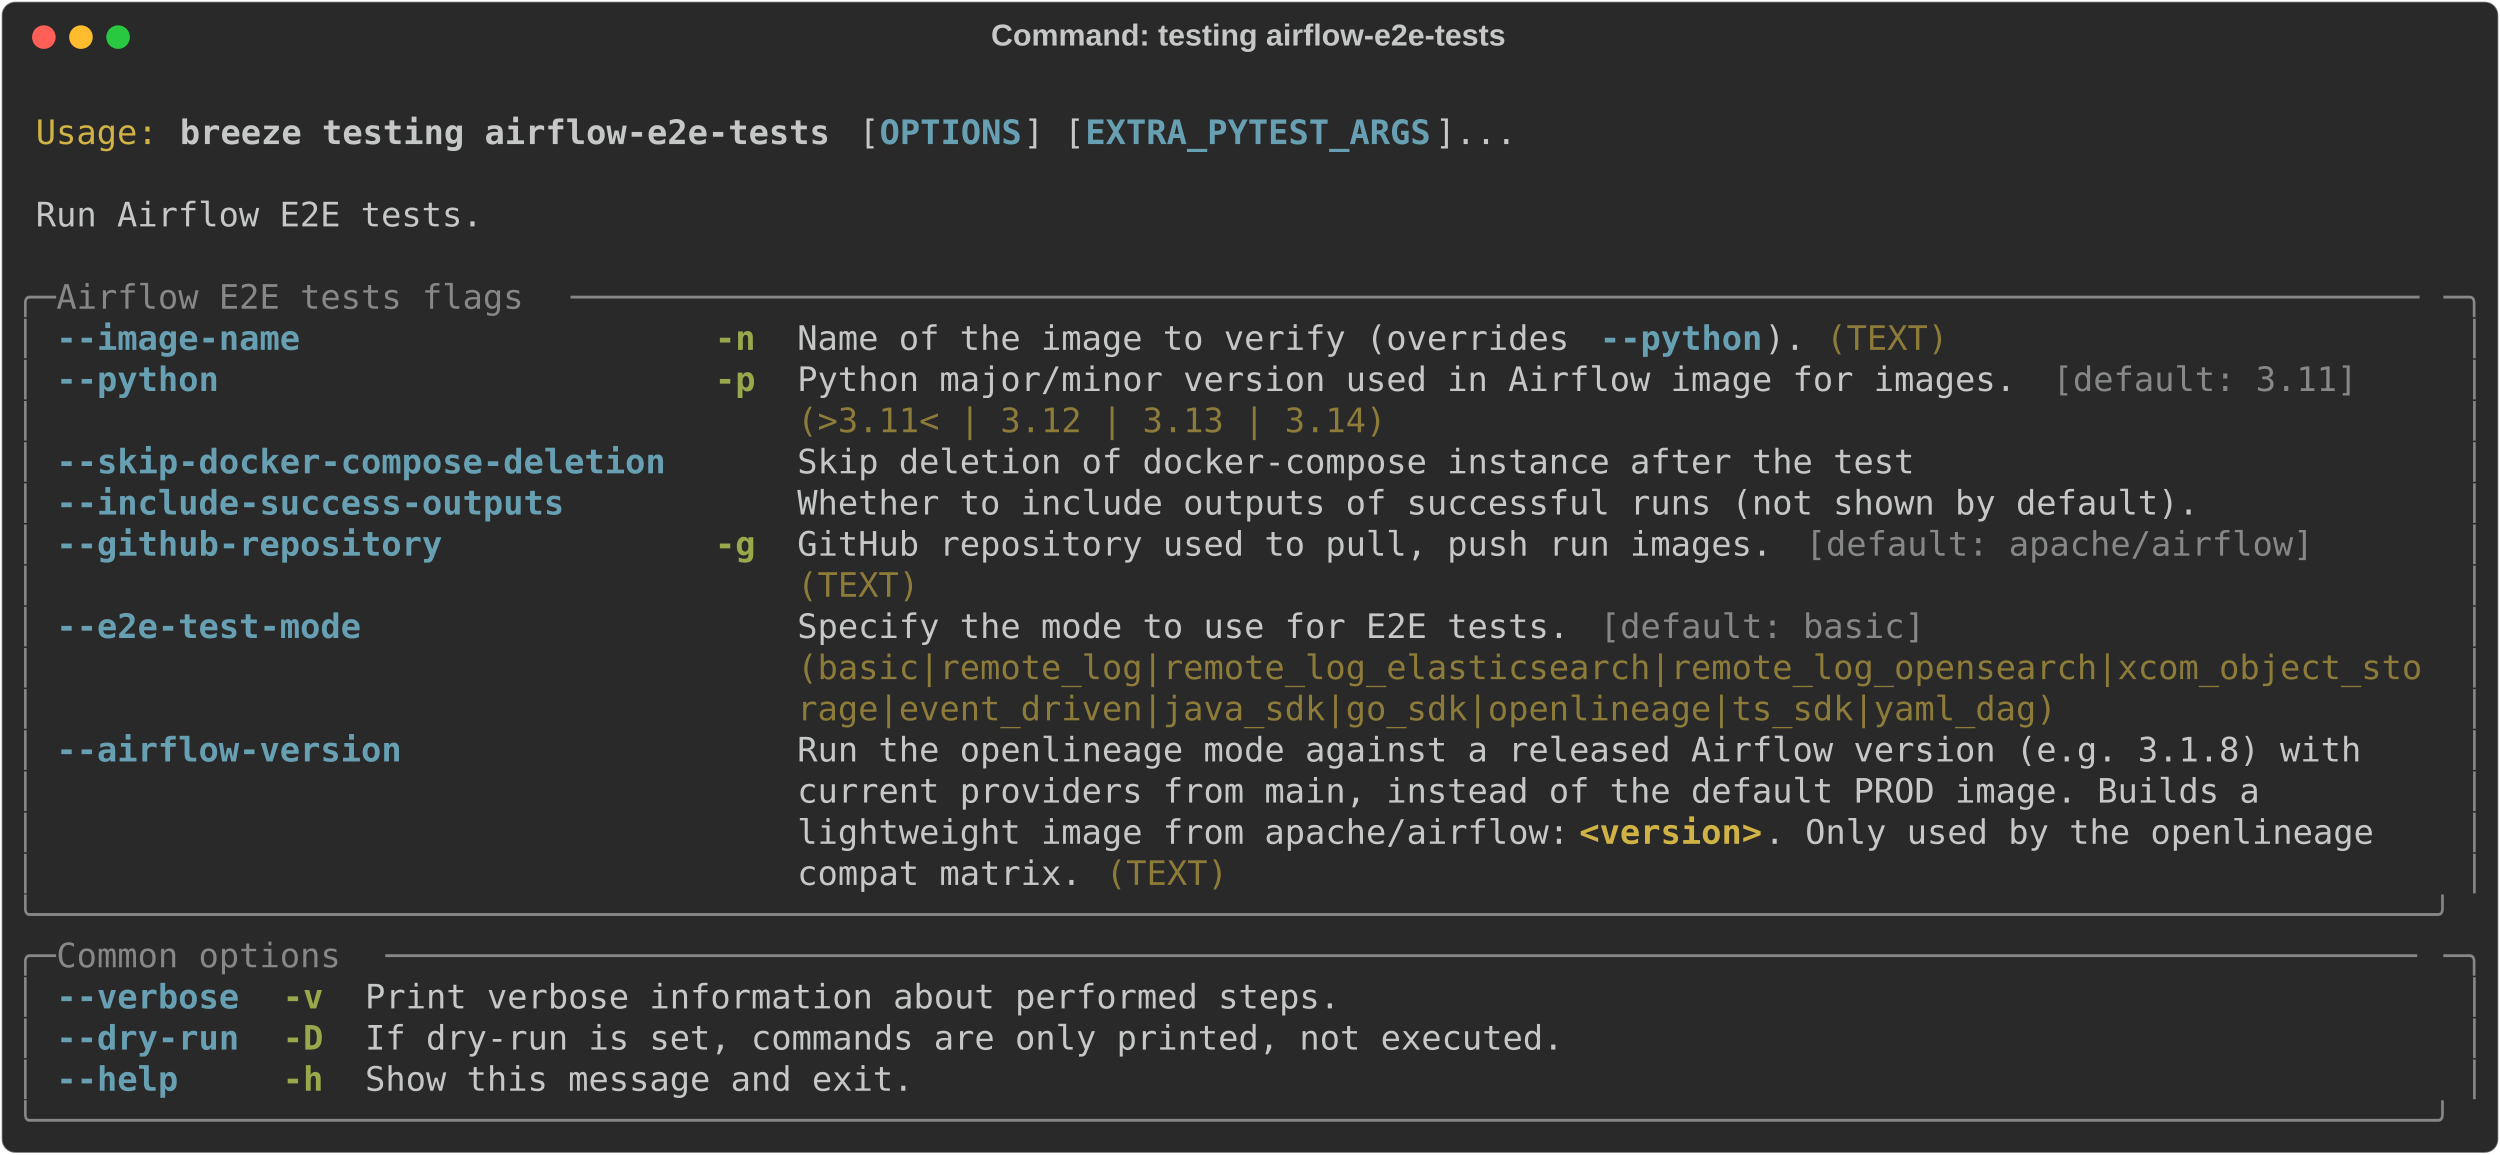
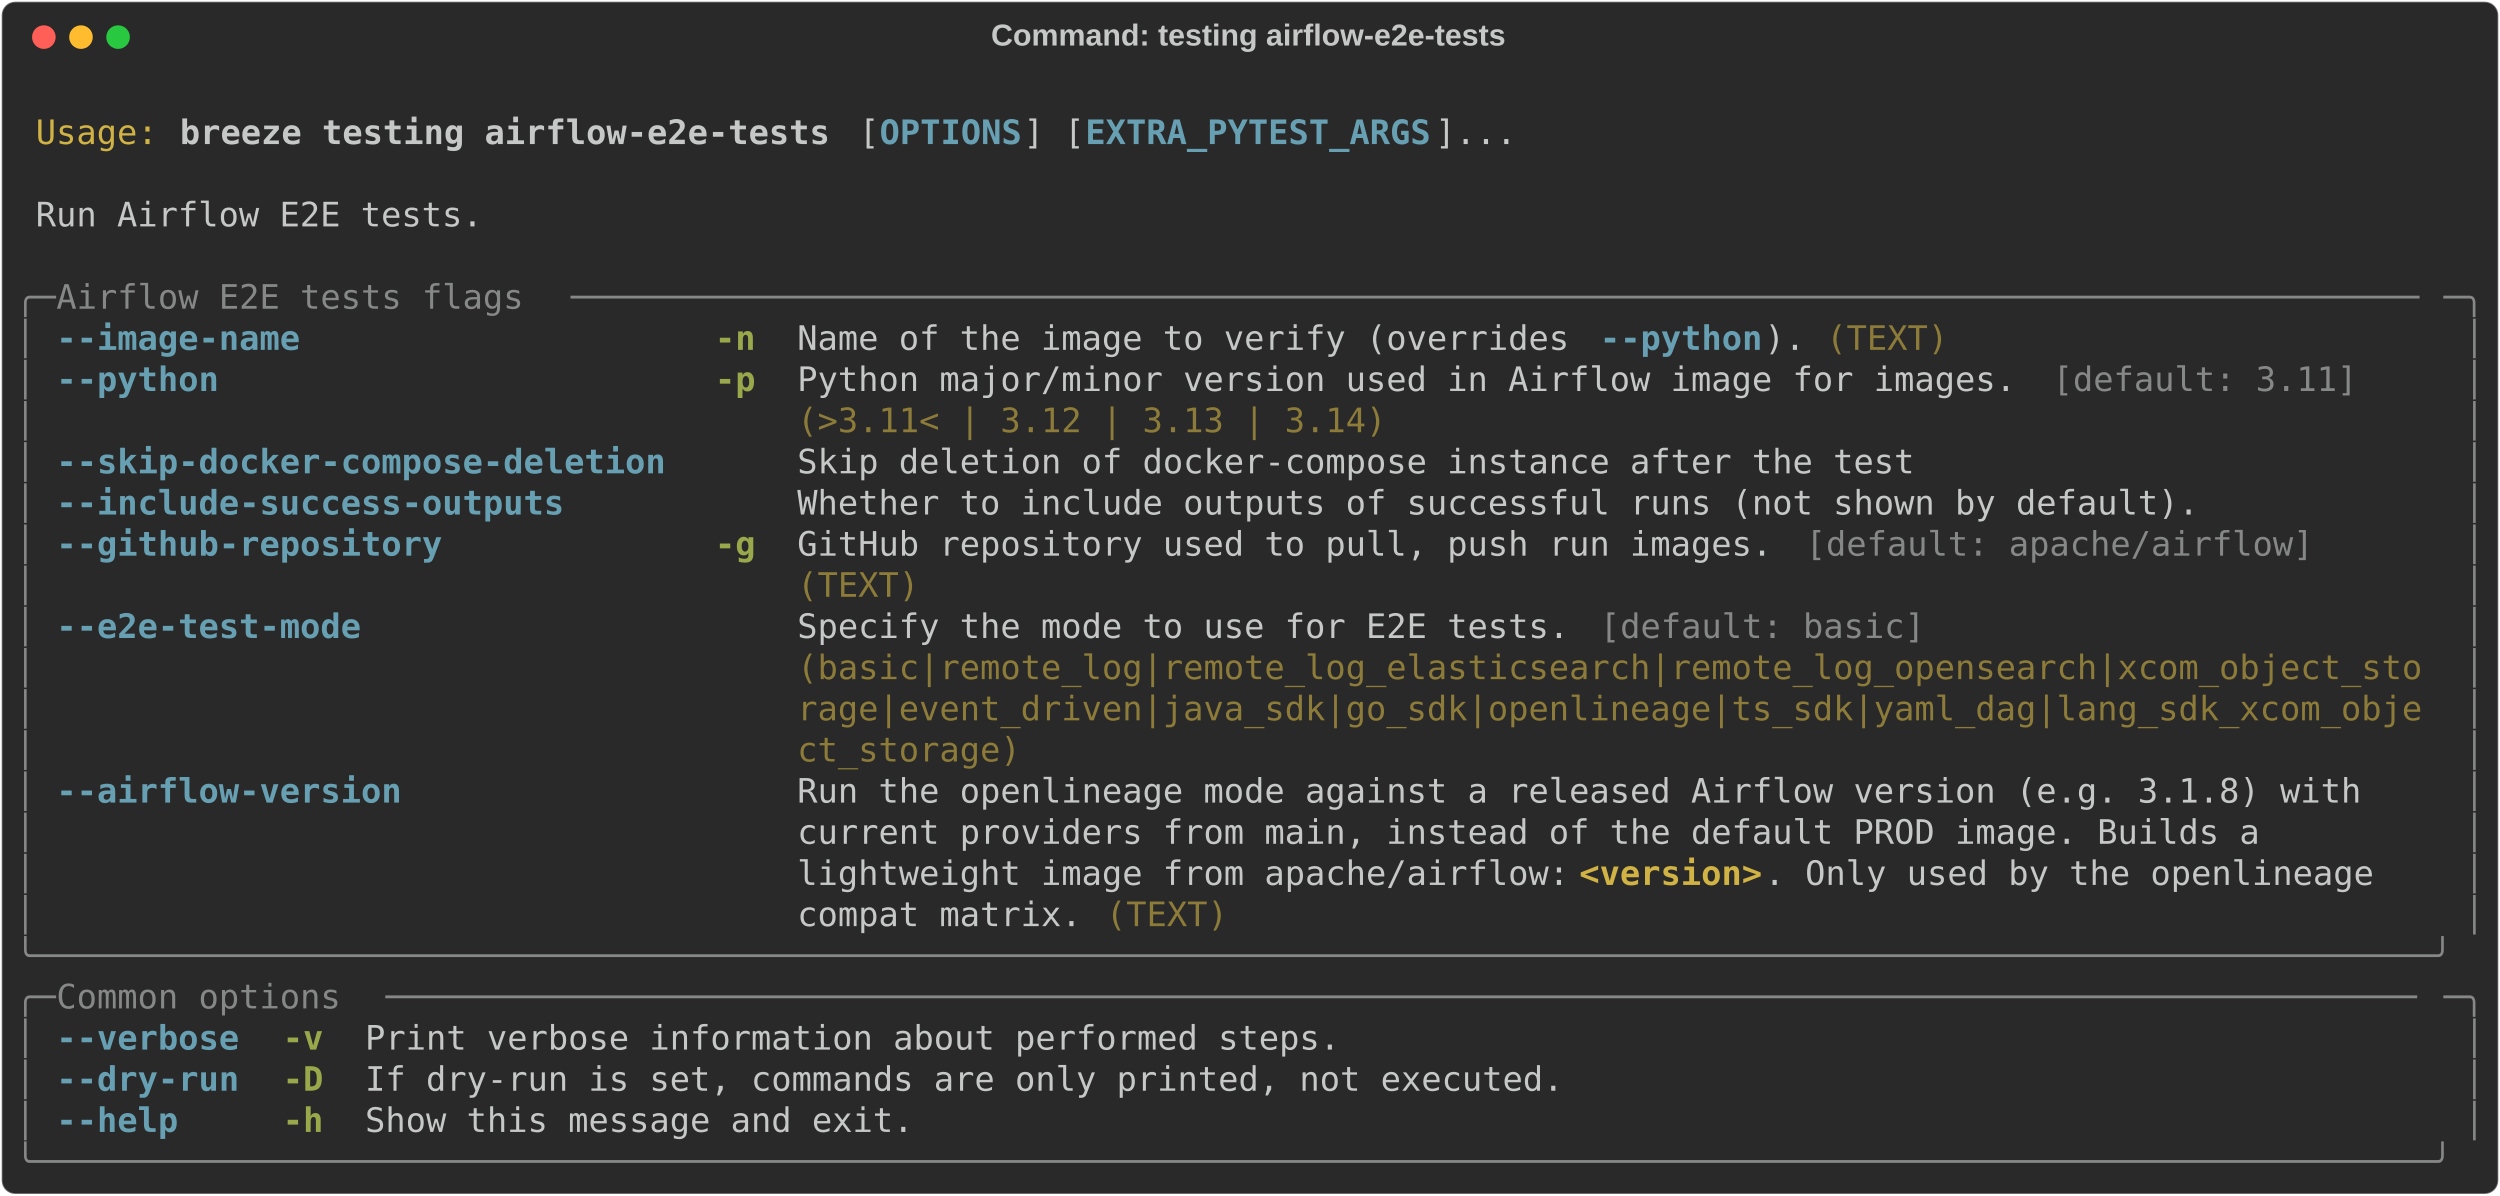
- <svg xmlns="http://www.w3.org/2000/svg" class="rich-terminal" viewBox="0 0 1482 684.4">
+ <svg xmlns="http://www.w3.org/2000/svg" class="rich-terminal" viewBox="0 0 1482 708.8">
  <style>

    @font-face {
        font-family: "Fira Code";
        src: local("FiraCode-Regular"),
                url("https://cdnjs.cloudflare.com/ajax/libs/firacode/6.2.0/woff2/FiraCode-Regular.woff2") format("woff2"),
                url("https://cdnjs.cloudflare.com/ajax/libs/firacode/6.2.0/woff/FiraCode-Regular.woff") format("woff");
        font-style: normal;
        font-weight: 400;
    }
    @font-face {
        font-family: "Fira Code";
        src: local("FiraCode-Bold"),
                url("https://cdnjs.cloudflare.com/ajax/libs/firacode/6.2.0/woff2/FiraCode-Bold.woff2") format("woff2"),
                url("https://cdnjs.cloudflare.com/ajax/libs/firacode/6.2.0/woff/FiraCode-Bold.woff") format("woff");
        font-style: bold;
        font-weight: 700;
    }

    .breeze-testing-airflow-e2e-tests-matrix {
        font-family: Fira Code, monospace;
        font-size: 20px;
        line-height: 24.4px;
        font-variant-east-asian: full-width;
    }

    .breeze-testing-airflow-e2e-tests-title {
        font-size: 18px;
        font-weight: bold;
        font-family: arial;
    }

    .breeze-testing-airflow-e2e-tests-r1 { fill: #c5c8c6 }
.breeze-testing-airflow-e2e-tests-r2 { fill: #d0b344 }
.breeze-testing-airflow-e2e-tests-r3 { fill: #c5c8c6;font-weight: bold }
.breeze-testing-airflow-e2e-tests-r4 { fill: #68a0b3;font-weight: bold }
.breeze-testing-airflow-e2e-tests-r5 { fill: #868887 }
.breeze-testing-airflow-e2e-tests-r6 { fill: #98a84b;font-weight: bold }
.breeze-testing-airflow-e2e-tests-r7 { fill: #8d7b39 }
.breeze-testing-airflow-e2e-tests-r8 { fill: #d0b344;font-weight: bold }
    </style>
  <defs>
    <clipPath id="breeze-testing-airflow-e2e-tests-clip-terminal">
-       <rect x="0" y="0" width="1463.0" height="633.4" />
+       <rect x="0" y="0" width="1463.0" height="657.8" />
    </clipPath>
    <clipPath id="breeze-testing-airflow-e2e-tests-line-0">
      <rect x="0" y="1.5" width="1464" height="24.65" />
    </clipPath>
    <clipPath id="breeze-testing-airflow-e2e-tests-line-1">
      <rect x="0" y="25.9" width="1464" height="24.65" />
    </clipPath>
    <clipPath id="breeze-testing-airflow-e2e-tests-line-2">
      <rect x="0" y="50.3" width="1464" height="24.65" />
    </clipPath>
    <clipPath id="breeze-testing-airflow-e2e-tests-line-3">
      <rect x="0" y="74.7" width="1464" height="24.65" />
    </clipPath>
    <clipPath id="breeze-testing-airflow-e2e-tests-line-4">
      <rect x="0" y="99.1" width="1464" height="24.65" />
    </clipPath>
    <clipPath id="breeze-testing-airflow-e2e-tests-line-5">
      <rect x="0" y="123.5" width="1464" height="24.65" />
    </clipPath>
    <clipPath id="breeze-testing-airflow-e2e-tests-line-6">
      <rect x="0" y="147.9" width="1464" height="24.65" />
    </clipPath>
    <clipPath id="breeze-testing-airflow-e2e-tests-line-7">
      <rect x="0" y="172.3" width="1464" height="24.65" />
    </clipPath>
    <clipPath id="breeze-testing-airflow-e2e-tests-line-8">
      <rect x="0" y="196.7" width="1464" height="24.65" />
    </clipPath>
    <clipPath id="breeze-testing-airflow-e2e-tests-line-9">
      <rect x="0" y="221.1" width="1464" height="24.65" />
    </clipPath>
    <clipPath id="breeze-testing-airflow-e2e-tests-line-10">
      <rect x="0" y="245.5" width="1464" height="24.65" />
    </clipPath>
    <clipPath id="breeze-testing-airflow-e2e-tests-line-11">
      <rect x="0" y="269.9" width="1464" height="24.65" />
    </clipPath>
    <clipPath id="breeze-testing-airflow-e2e-tests-line-12">
      <rect x="0" y="294.3" width="1464" height="24.65" />
    </clipPath>
    <clipPath id="breeze-testing-airflow-e2e-tests-line-13">
      <rect x="0" y="318.7" width="1464" height="24.65" />
    </clipPath>
    <clipPath id="breeze-testing-airflow-e2e-tests-line-14">
      <rect x="0" y="343.1" width="1464" height="24.65" />
    </clipPath>
    <clipPath id="breeze-testing-airflow-e2e-tests-line-15">
      <rect x="0" y="367.5" width="1464" height="24.65" />
    </clipPath>
    <clipPath id="breeze-testing-airflow-e2e-tests-line-16">
      <rect x="0" y="391.9" width="1464" height="24.65" />
    </clipPath>
    <clipPath id="breeze-testing-airflow-e2e-tests-line-17">
      <rect x="0" y="416.3" width="1464" height="24.65" />
    </clipPath>
    <clipPath id="breeze-testing-airflow-e2e-tests-line-18">
      <rect x="0" y="440.7" width="1464" height="24.65" />
    </clipPath>
    <clipPath id="breeze-testing-airflow-e2e-tests-line-19">
      <rect x="0" y="465.1" width="1464" height="24.65" />
    </clipPath>
    <clipPath id="breeze-testing-airflow-e2e-tests-line-20">
      <rect x="0" y="489.5" width="1464" height="24.65" />
    </clipPath>
    <clipPath id="breeze-testing-airflow-e2e-tests-line-21">
      <rect x="0" y="513.9" width="1464" height="24.65" />
    </clipPath>
    <clipPath id="breeze-testing-airflow-e2e-tests-line-22">
      <rect x="0" y="538.3" width="1464" height="24.65" />
    </clipPath>
    <clipPath id="breeze-testing-airflow-e2e-tests-line-23">
      <rect x="0" y="562.7" width="1464" height="24.65" />
    </clipPath>
    <clipPath id="breeze-testing-airflow-e2e-tests-line-24">
      <rect x="0" y="587.1" width="1464" height="24.65" />
    </clipPath>
+     <clipPath id="breeze-testing-airflow-e2e-tests-line-25">
+       <rect x="0" y="611.5" width="1464" height="24.65" />
+     </clipPath>
  </defs>
-   <rect fill="#292929" stroke="rgba(255,255,255,0.35)" stroke-width="1" x="1" y="1" width="1480" height="682.4" rx="8" />
+   <rect fill="#292929" stroke="rgba(255,255,255,0.35)" stroke-width="1" x="1" y="1" width="1480" height="706.8" rx="8" />
  <text class="breeze-testing-airflow-e2e-tests-title" fill="#c5c8c6" text-anchor="middle" x="740" y="27">Command: testing airflow-e2e-tests</text>
  <g transform="translate(26,22)">
    <circle cx="0" cy="0" r="7" fill="#ff5f57" />
    <circle cx="22" cy="0" r="7" fill="#febc2e" />
    <circle cx="44" cy="0" r="7" fill="#28c840" />
  </g>
  <g transform="translate(9, 41)" clip-path="url(#breeze-testing-airflow-e2e-tests-clip-terminal)">
    <g class="breeze-testing-airflow-e2e-tests-matrix">
      <text class="breeze-testing-airflow-e2e-tests-r1" x="1464" y="20" textLength="12.2" clip-path="url(#breeze-testing-airflow-e2e-tests-line-0)">
</text>
      <text class="breeze-testing-airflow-e2e-tests-r2" x="12.2" y="44.4" textLength="73.2" clip-path="url(#breeze-testing-airflow-e2e-tests-line-1)">Usage:</text>
      <text class="breeze-testing-airflow-e2e-tests-r3" x="97.6" y="44.4" textLength="390.4" clip-path="url(#breeze-testing-airflow-e2e-tests-line-1)">breeze testing airflow-e2e-tests</text>
      <text class="breeze-testing-airflow-e2e-tests-r1" x="500.2" y="44.4" textLength="12.2" clip-path="url(#breeze-testing-airflow-e2e-tests-line-1)">[</text>
      <text class="breeze-testing-airflow-e2e-tests-r4" x="512.4" y="44.4" textLength="85.4" clip-path="url(#breeze-testing-airflow-e2e-tests-line-1)">OPTIONS</text>
      <text class="breeze-testing-airflow-e2e-tests-r1" x="597.8" y="44.4" textLength="36.6" clip-path="url(#breeze-testing-airflow-e2e-tests-line-1)">] [</text>
      <text class="breeze-testing-airflow-e2e-tests-r4" x="634.4" y="44.4" textLength="207.4" clip-path="url(#breeze-testing-airflow-e2e-tests-line-1)">EXTRA_PYTEST_ARGS</text>
      <text class="breeze-testing-airflow-e2e-tests-r1" x="841.8" y="44.4" textLength="48.8" clip-path="url(#breeze-testing-airflow-e2e-tests-line-1)">]...</text>
      <text class="breeze-testing-airflow-e2e-tests-r1" x="1464" y="44.4" textLength="12.2" clip-path="url(#breeze-testing-airflow-e2e-tests-line-1)">
</text>
      <text class="breeze-testing-airflow-e2e-tests-r1" x="1464" y="68.8" textLength="12.2" clip-path="url(#breeze-testing-airflow-e2e-tests-line-2)">
</text>
      <text class="breeze-testing-airflow-e2e-tests-r1" x="12.2" y="93.2" textLength="268.4" clip-path="url(#breeze-testing-airflow-e2e-tests-line-3)">Run Airflow E2E tests.</text>
      <text class="breeze-testing-airflow-e2e-tests-r1" x="1464" y="93.2" textLength="12.2" clip-path="url(#breeze-testing-airflow-e2e-tests-line-3)">
</text>
      <text class="breeze-testing-airflow-e2e-tests-r1" x="1464" y="117.6" textLength="12.2" clip-path="url(#breeze-testing-airflow-e2e-tests-line-4)">
</text>
      <text class="breeze-testing-airflow-e2e-tests-r5" x="0" y="142" textLength="24.4" clip-path="url(#breeze-testing-airflow-e2e-tests-line-5)">╭─</text>
      <text class="breeze-testing-airflow-e2e-tests-r5" x="24.4" y="142" textLength="305" clip-path="url(#breeze-testing-airflow-e2e-tests-line-5)"> Airflow E2E tests flags </text>
      <text class="breeze-testing-airflow-e2e-tests-r5" x="329.4" y="142" textLength="1110.2" clip-path="url(#breeze-testing-airflow-e2e-tests-line-5)">───────────────────────────────────────────────────────────────────────────────────────────</text>
      <text class="breeze-testing-airflow-e2e-tests-r5" x="1439.6" y="142" textLength="24.4" clip-path="url(#breeze-testing-airflow-e2e-tests-line-5)">─╮</text>
      <text class="breeze-testing-airflow-e2e-tests-r1" x="1464" y="142" textLength="12.2" clip-path="url(#breeze-testing-airflow-e2e-tests-line-5)">
</text>
      <text class="breeze-testing-airflow-e2e-tests-r5" x="0" y="166.4" textLength="12.2" clip-path="url(#breeze-testing-airflow-e2e-tests-line-6)">│</text>
      <text class="breeze-testing-airflow-e2e-tests-r4" x="24.4" y="166.4" textLength="366" clip-path="url(#breeze-testing-airflow-e2e-tests-line-6)">--image-name                  </text>
      <text class="breeze-testing-airflow-e2e-tests-r6" x="414.8" y="166.4" textLength="24.4" clip-path="url(#breeze-testing-airflow-e2e-tests-line-6)">-n</text>
      <text class="breeze-testing-airflow-e2e-tests-r1" x="463.6" y="166.4" textLength="475.8" clip-path="url(#breeze-testing-airflow-e2e-tests-line-6)">Name of the image to verify (overrides </text>
      <text class="breeze-testing-airflow-e2e-tests-r4" x="939.4" y="166.4" textLength="97.6" clip-path="url(#breeze-testing-airflow-e2e-tests-line-6)">--python</text>
      <text class="breeze-testing-airflow-e2e-tests-r1" x="1037" y="166.4" textLength="36.6" clip-path="url(#breeze-testing-airflow-e2e-tests-line-6)">). </text>
      <text class="breeze-testing-airflow-e2e-tests-r7" x="1073.6" y="166.4" textLength="73.2" clip-path="url(#breeze-testing-airflow-e2e-tests-line-6)">(TEXT)</text>
      <text class="breeze-testing-airflow-e2e-tests-r5" x="1451.8" y="166.4" textLength="12.2" clip-path="url(#breeze-testing-airflow-e2e-tests-line-6)">│</text>
      <text class="breeze-testing-airflow-e2e-tests-r1" x="1464" y="166.4" textLength="12.2" clip-path="url(#breeze-testing-airflow-e2e-tests-line-6)">
</text>
      <text class="breeze-testing-airflow-e2e-tests-r5" x="0" y="190.8" textLength="12.2" clip-path="url(#breeze-testing-airflow-e2e-tests-line-7)">│</text>
      <text class="breeze-testing-airflow-e2e-tests-r4" x="24.4" y="190.8" textLength="366" clip-path="url(#breeze-testing-airflow-e2e-tests-line-7)">--python                      </text>
      <text class="breeze-testing-airflow-e2e-tests-r6" x="414.8" y="190.8" textLength="24.4" clip-path="url(#breeze-testing-airflow-e2e-tests-line-7)">-p</text>
      <text class="breeze-testing-airflow-e2e-tests-r1" x="463.6" y="190.8" textLength="744.2" clip-path="url(#breeze-testing-airflow-e2e-tests-line-7)">Python major/minor version used in Airflow image for images. </text>
      <text class="breeze-testing-airflow-e2e-tests-r5" x="1207.8" y="190.8" textLength="183" clip-path="url(#breeze-testing-airflow-e2e-tests-line-7)">[default: 3.11]</text>
      <text class="breeze-testing-airflow-e2e-tests-r5" x="1451.8" y="190.8" textLength="12.2" clip-path="url(#breeze-testing-airflow-e2e-tests-line-7)">│</text>
      <text class="breeze-testing-airflow-e2e-tests-r1" x="1464" y="190.8" textLength="12.2" clip-path="url(#breeze-testing-airflow-e2e-tests-line-7)">
</text>
      <text class="breeze-testing-airflow-e2e-tests-r5" x="0" y="215.2" textLength="12.2" clip-path="url(#breeze-testing-airflow-e2e-tests-line-8)">│</text>
      <text class="breeze-testing-airflow-e2e-tests-r7" x="463.6" y="215.2" textLength="353.8" clip-path="url(#breeze-testing-airflow-e2e-tests-line-8)">(&gt;3.11&lt; | 3.12 | 3.13 | 3.14)</text>
      <text class="breeze-testing-airflow-e2e-tests-r5" x="1451.8" y="215.2" textLength="12.2" clip-path="url(#breeze-testing-airflow-e2e-tests-line-8)">│</text>
      <text class="breeze-testing-airflow-e2e-tests-r1" x="1464" y="215.2" textLength="12.2" clip-path="url(#breeze-testing-airflow-e2e-tests-line-8)">
</text>
      <text class="breeze-testing-airflow-e2e-tests-r5" x="0" y="239.6" textLength="12.2" clip-path="url(#breeze-testing-airflow-e2e-tests-line-9)">│</text>
      <text class="breeze-testing-airflow-e2e-tests-r4" x="24.4" y="239.6" textLength="366" clip-path="url(#breeze-testing-airflow-e2e-tests-line-9)">--skip-docker-compose-deletion</text>
      <text class="breeze-testing-airflow-e2e-tests-r1" x="463.6" y="239.6" textLength="671" clip-path="url(#breeze-testing-airflow-e2e-tests-line-9)">Skip deletion of docker-compose instance after the test</text>
      <text class="breeze-testing-airflow-e2e-tests-r5" x="1451.8" y="239.6" textLength="12.2" clip-path="url(#breeze-testing-airflow-e2e-tests-line-9)">│</text>
      <text class="breeze-testing-airflow-e2e-tests-r1" x="1464" y="239.6" textLength="12.2" clip-path="url(#breeze-testing-airflow-e2e-tests-line-9)">
</text>
      <text class="breeze-testing-airflow-e2e-tests-r5" x="0" y="264" textLength="12.2" clip-path="url(#breeze-testing-airflow-e2e-tests-line-10)">│</text>
      <text class="breeze-testing-airflow-e2e-tests-r4" x="24.4" y="264" textLength="366" clip-path="url(#breeze-testing-airflow-e2e-tests-line-10)">--include-success-outputs     </text>
      <text class="breeze-testing-airflow-e2e-tests-r1" x="463.6" y="264" textLength="841.8" clip-path="url(#breeze-testing-airflow-e2e-tests-line-10)">Whether to include outputs of successful runs (not shown by default).</text>
      <text class="breeze-testing-airflow-e2e-tests-r5" x="1451.8" y="264" textLength="12.2" clip-path="url(#breeze-testing-airflow-e2e-tests-line-10)">│</text>
      <text class="breeze-testing-airflow-e2e-tests-r1" x="1464" y="264" textLength="12.2" clip-path="url(#breeze-testing-airflow-e2e-tests-line-10)">
</text>
      <text class="breeze-testing-airflow-e2e-tests-r5" x="0" y="288.4" textLength="12.2" clip-path="url(#breeze-testing-airflow-e2e-tests-line-11)">│</text>
      <text class="breeze-testing-airflow-e2e-tests-r4" x="24.4" y="288.4" textLength="366" clip-path="url(#breeze-testing-airflow-e2e-tests-line-11)">--github-repository           </text>
      <text class="breeze-testing-airflow-e2e-tests-r6" x="414.8" y="288.4" textLength="24.4" clip-path="url(#breeze-testing-airflow-e2e-tests-line-11)">-g</text>
      <text class="breeze-testing-airflow-e2e-tests-r1" x="463.6" y="288.4" textLength="597.8" clip-path="url(#breeze-testing-airflow-e2e-tests-line-11)">GitHub repository used to pull, push run images. </text>
      <text class="breeze-testing-airflow-e2e-tests-r5" x="1061.4" y="288.4" textLength="305" clip-path="url(#breeze-testing-airflow-e2e-tests-line-11)">[default: apache/airflow]</text>
      <text class="breeze-testing-airflow-e2e-tests-r5" x="1451.8" y="288.4" textLength="12.2" clip-path="url(#breeze-testing-airflow-e2e-tests-line-11)">│</text>
      <text class="breeze-testing-airflow-e2e-tests-r1" x="1464" y="288.4" textLength="12.2" clip-path="url(#breeze-testing-airflow-e2e-tests-line-11)">
</text>
      <text class="breeze-testing-airflow-e2e-tests-r5" x="0" y="312.8" textLength="12.2" clip-path="url(#breeze-testing-airflow-e2e-tests-line-12)">│</text>
      <text class="breeze-testing-airflow-e2e-tests-r7" x="463.6" y="312.8" textLength="73.2" clip-path="url(#breeze-testing-airflow-e2e-tests-line-12)">(TEXT)</text>
      <text class="breeze-testing-airflow-e2e-tests-r5" x="1451.8" y="312.8" textLength="12.2" clip-path="url(#breeze-testing-airflow-e2e-tests-line-12)">│</text>
      <text class="breeze-testing-airflow-e2e-tests-r1" x="1464" y="312.8" textLength="12.2" clip-path="url(#breeze-testing-airflow-e2e-tests-line-12)">
</text>
      <text class="breeze-testing-airflow-e2e-tests-r5" x="0" y="337.2" textLength="12.2" clip-path="url(#breeze-testing-airflow-e2e-tests-line-13)">│</text>
      <text class="breeze-testing-airflow-e2e-tests-r4" x="24.4" y="337.2" textLength="366" clip-path="url(#breeze-testing-airflow-e2e-tests-line-13)">--e2e-test-mode               </text>
      <text class="breeze-testing-airflow-e2e-tests-r1" x="463.6" y="337.2" textLength="475.8" clip-path="url(#breeze-testing-airflow-e2e-tests-line-13)">Specify the mode to use for E2E tests. </text>
      <text class="breeze-testing-airflow-e2e-tests-r5" x="939.4" y="337.2" textLength="195.2" clip-path="url(#breeze-testing-airflow-e2e-tests-line-13)">[default: basic]</text>
      <text class="breeze-testing-airflow-e2e-tests-r5" x="1451.8" y="337.2" textLength="12.2" clip-path="url(#breeze-testing-airflow-e2e-tests-line-13)">│</text>
      <text class="breeze-testing-airflow-e2e-tests-r1" x="1464" y="337.2" textLength="12.2" clip-path="url(#breeze-testing-airflow-e2e-tests-line-13)">
</text>
      <text class="breeze-testing-airflow-e2e-tests-r5" x="0" y="361.6" textLength="12.2" clip-path="url(#breeze-testing-airflow-e2e-tests-line-14)">│</text>
      <text class="breeze-testing-airflow-e2e-tests-r7" x="463.6" y="361.6" textLength="976" clip-path="url(#breeze-testing-airflow-e2e-tests-line-14)">(basic|remote_log|remote_log_elasticsearch|remote_log_opensearch|xcom_object_sto</text>
      <text class="breeze-testing-airflow-e2e-tests-r5" x="1451.8" y="361.6" textLength="12.2" clip-path="url(#breeze-testing-airflow-e2e-tests-line-14)">│</text>
      <text class="breeze-testing-airflow-e2e-tests-r1" x="1464" y="361.6" textLength="12.2" clip-path="url(#breeze-testing-airflow-e2e-tests-line-14)">
</text>
      <text class="breeze-testing-airflow-e2e-tests-r5" x="0" y="386" textLength="12.2" clip-path="url(#breeze-testing-airflow-e2e-tests-line-15)">│</text>
-       <text class="breeze-testing-airflow-e2e-tests-r7" x="463.6" y="386" textLength="756.4" clip-path="url(#breeze-testing-airflow-e2e-tests-line-15)">rage|event_driven|java_sdk|go_sdk|openlineage|ts_sdk|yaml_dag)</text>
+       <text class="breeze-testing-airflow-e2e-tests-r7" x="463.6" y="386" textLength="976" clip-path="url(#breeze-testing-airflow-e2e-tests-line-15)">rage|event_driven|java_sdk|go_sdk|openlineage|ts_sdk|yaml_dag|lang_sdk_xcom_obje</text>
      <text class="breeze-testing-airflow-e2e-tests-r5" x="1451.8" y="386" textLength="12.2" clip-path="url(#breeze-testing-airflow-e2e-tests-line-15)">│</text>
      <text class="breeze-testing-airflow-e2e-tests-r1" x="1464" y="386" textLength="12.2" clip-path="url(#breeze-testing-airflow-e2e-tests-line-15)">
</text>
      <text class="breeze-testing-airflow-e2e-tests-r5" x="0" y="410.4" textLength="12.2" clip-path="url(#breeze-testing-airflow-e2e-tests-line-16)">│</text>
-       <text class="breeze-testing-airflow-e2e-tests-r4" x="24.4" y="410.4" textLength="366" clip-path="url(#breeze-testing-airflow-e2e-tests-line-16)">--airflow-version             </text>
-       <text class="breeze-testing-airflow-e2e-tests-r1" x="463.6" y="410.4" textLength="976" clip-path="url(#breeze-testing-airflow-e2e-tests-line-16)">Run the openlineage mode against a released Airflow version (e.g. 3.1.8) with   </text>
+       <text class="breeze-testing-airflow-e2e-tests-r7" x="463.6" y="410.4" textLength="134.2" clip-path="url(#breeze-testing-airflow-e2e-tests-line-16)">ct_storage)</text>
      <text class="breeze-testing-airflow-e2e-tests-r5" x="1451.8" y="410.4" textLength="12.2" clip-path="url(#breeze-testing-airflow-e2e-tests-line-16)">│</text>
      <text class="breeze-testing-airflow-e2e-tests-r1" x="1464" y="410.4" textLength="12.2" clip-path="url(#breeze-testing-airflow-e2e-tests-line-16)">
</text>
      <text class="breeze-testing-airflow-e2e-tests-r5" x="0" y="434.8" textLength="12.2" clip-path="url(#breeze-testing-airflow-e2e-tests-line-17)">│</text>
-       <text class="breeze-testing-airflow-e2e-tests-r1" x="463.6" y="434.8" textLength="976" clip-path="url(#breeze-testing-airflow-e2e-tests-line-17)">current providers from main, instead of the default PROD image. Builds a        </text>
+       <text class="breeze-testing-airflow-e2e-tests-r4" x="24.4" y="434.8" textLength="366" clip-path="url(#breeze-testing-airflow-e2e-tests-line-17)">--airflow-version             </text>
+       <text class="breeze-testing-airflow-e2e-tests-r1" x="463.6" y="434.8" textLength="976" clip-path="url(#breeze-testing-airflow-e2e-tests-line-17)">Run the openlineage mode against a released Airflow version (e.g. 3.1.8) with   </text>
      <text class="breeze-testing-airflow-e2e-tests-r5" x="1451.8" y="434.8" textLength="12.2" clip-path="url(#breeze-testing-airflow-e2e-tests-line-17)">│</text>
      <text class="breeze-testing-airflow-e2e-tests-r1" x="1464" y="434.8" textLength="12.2" clip-path="url(#breeze-testing-airflow-e2e-tests-line-17)">
</text>
      <text class="breeze-testing-airflow-e2e-tests-r5" x="0" y="459.2" textLength="12.2" clip-path="url(#breeze-testing-airflow-e2e-tests-line-18)">│</text>
-       <text class="breeze-testing-airflow-e2e-tests-r1" x="463.6" y="459.2" textLength="463.6" clip-path="url(#breeze-testing-airflow-e2e-tests-line-18)">lightweight image from apache/airflow:</text>
-       <text class="breeze-testing-airflow-e2e-tests-r8" x="927.2" y="459.2" textLength="109.8" clip-path="url(#breeze-testing-airflow-e2e-tests-line-18)">&lt;version&gt;</text>
-       <text class="breeze-testing-airflow-e2e-tests-r1" x="1037" y="459.2" textLength="402.6" clip-path="url(#breeze-testing-airflow-e2e-tests-line-18)">. Only used by the openlineage   </text>
+       <text class="breeze-testing-airflow-e2e-tests-r1" x="463.6" y="459.2" textLength="976" clip-path="url(#breeze-testing-airflow-e2e-tests-line-18)">current providers from main, instead of the default PROD image. Builds a        </text>
      <text class="breeze-testing-airflow-e2e-tests-r5" x="1451.8" y="459.2" textLength="12.2" clip-path="url(#breeze-testing-airflow-e2e-tests-line-18)">│</text>
      <text class="breeze-testing-airflow-e2e-tests-r1" x="1464" y="459.2" textLength="12.2" clip-path="url(#breeze-testing-airflow-e2e-tests-line-18)">
</text>
      <text class="breeze-testing-airflow-e2e-tests-r5" x="0" y="483.6" textLength="12.2" clip-path="url(#breeze-testing-airflow-e2e-tests-line-19)">│</text>
-       <text class="breeze-testing-airflow-e2e-tests-r1" x="463.6" y="483.6" textLength="183" clip-path="url(#breeze-testing-airflow-e2e-tests-line-19)">compat matrix. </text>
-       <text class="breeze-testing-airflow-e2e-tests-r7" x="646.6" y="483.6" textLength="73.2" clip-path="url(#breeze-testing-airflow-e2e-tests-line-19)">(TEXT)</text>
+       <text class="breeze-testing-airflow-e2e-tests-r1" x="463.6" y="483.6" textLength="463.6" clip-path="url(#breeze-testing-airflow-e2e-tests-line-19)">lightweight image from apache/airflow:</text>
+       <text class="breeze-testing-airflow-e2e-tests-r8" x="927.2" y="483.6" textLength="109.8" clip-path="url(#breeze-testing-airflow-e2e-tests-line-19)">&lt;version&gt;</text>
+       <text class="breeze-testing-airflow-e2e-tests-r1" x="1037" y="483.6" textLength="402.6" clip-path="url(#breeze-testing-airflow-e2e-tests-line-19)">. Only used by the openlineage   </text>
      <text class="breeze-testing-airflow-e2e-tests-r5" x="1451.8" y="483.6" textLength="12.2" clip-path="url(#breeze-testing-airflow-e2e-tests-line-19)">│</text>
      <text class="breeze-testing-airflow-e2e-tests-r1" x="1464" y="483.6" textLength="12.2" clip-path="url(#breeze-testing-airflow-e2e-tests-line-19)">
</text>
-       <text class="breeze-testing-airflow-e2e-tests-r5" x="0" y="508" textLength="1464" clip-path="url(#breeze-testing-airflow-e2e-tests-line-20)">╰──────────────────────────────────────────────────────────────────────────────────────────────────────────────────────╯</text>
+       <text class="breeze-testing-airflow-e2e-tests-r5" x="0" y="508" textLength="12.2" clip-path="url(#breeze-testing-airflow-e2e-tests-line-20)">│</text>
+       <text class="breeze-testing-airflow-e2e-tests-r1" x="463.6" y="508" textLength="183" clip-path="url(#breeze-testing-airflow-e2e-tests-line-20)">compat matrix. </text>
+       <text class="breeze-testing-airflow-e2e-tests-r7" x="646.6" y="508" textLength="73.2" clip-path="url(#breeze-testing-airflow-e2e-tests-line-20)">(TEXT)</text>
+       <text class="breeze-testing-airflow-e2e-tests-r5" x="1451.8" y="508" textLength="12.2" clip-path="url(#breeze-testing-airflow-e2e-tests-line-20)">│</text>
      <text class="breeze-testing-airflow-e2e-tests-r1" x="1464" y="508" textLength="12.2" clip-path="url(#breeze-testing-airflow-e2e-tests-line-20)">
</text>
-       <text class="breeze-testing-airflow-e2e-tests-r5" x="0" y="532.4" textLength="24.4" clip-path="url(#breeze-testing-airflow-e2e-tests-line-21)">╭─</text>
-       <text class="breeze-testing-airflow-e2e-tests-r5" x="24.4" y="532.4" textLength="195.2" clip-path="url(#breeze-testing-airflow-e2e-tests-line-21)"> Common options </text>
-       <text class="breeze-testing-airflow-e2e-tests-r5" x="219.6" y="532.4" textLength="1220" clip-path="url(#breeze-testing-airflow-e2e-tests-line-21)">────────────────────────────────────────────────────────────────────────────────────────────────────</text>
-       <text class="breeze-testing-airflow-e2e-tests-r5" x="1439.6" y="532.4" textLength="24.4" clip-path="url(#breeze-testing-airflow-e2e-tests-line-21)">─╮</text>
+       <text class="breeze-testing-airflow-e2e-tests-r5" x="0" y="532.4" textLength="1464" clip-path="url(#breeze-testing-airflow-e2e-tests-line-21)">╰──────────────────────────────────────────────────────────────────────────────────────────────────────────────────────╯</text>
      <text class="breeze-testing-airflow-e2e-tests-r1" x="1464" y="532.4" textLength="12.2" clip-path="url(#breeze-testing-airflow-e2e-tests-line-21)">
</text>
-       <text class="breeze-testing-airflow-e2e-tests-r5" x="0" y="556.8" textLength="12.2" clip-path="url(#breeze-testing-airflow-e2e-tests-line-22)">│</text>
-       <text class="breeze-testing-airflow-e2e-tests-r4" x="24.4" y="556.8" textLength="109.8" clip-path="url(#breeze-testing-airflow-e2e-tests-line-22)">--verbose</text>
-       <text class="breeze-testing-airflow-e2e-tests-r6" x="158.6" y="556.8" textLength="24.4" clip-path="url(#breeze-testing-airflow-e2e-tests-line-22)">-v</text>
-       <text class="breeze-testing-airflow-e2e-tests-r1" x="207.4" y="556.8" textLength="585.6" clip-path="url(#breeze-testing-airflow-e2e-tests-line-22)">Print verbose information about performed steps.</text>
-       <text class="breeze-testing-airflow-e2e-tests-r5" x="1451.8" y="556.8" textLength="12.2" clip-path="url(#breeze-testing-airflow-e2e-tests-line-22)">│</text>
+       <text class="breeze-testing-airflow-e2e-tests-r5" x="0" y="556.8" textLength="24.4" clip-path="url(#breeze-testing-airflow-e2e-tests-line-22)">╭─</text>
+       <text class="breeze-testing-airflow-e2e-tests-r5" x="24.4" y="556.8" textLength="195.2" clip-path="url(#breeze-testing-airflow-e2e-tests-line-22)"> Common options </text>
+       <text class="breeze-testing-airflow-e2e-tests-r5" x="219.6" y="556.8" textLength="1220" clip-path="url(#breeze-testing-airflow-e2e-tests-line-22)">────────────────────────────────────────────────────────────────────────────────────────────────────</text>
+       <text class="breeze-testing-airflow-e2e-tests-r5" x="1439.6" y="556.8" textLength="24.4" clip-path="url(#breeze-testing-airflow-e2e-tests-line-22)">─╮</text>
      <text class="breeze-testing-airflow-e2e-tests-r1" x="1464" y="556.8" textLength="12.2" clip-path="url(#breeze-testing-airflow-e2e-tests-line-22)">
</text>
      <text class="breeze-testing-airflow-e2e-tests-r5" x="0" y="581.2" textLength="12.2" clip-path="url(#breeze-testing-airflow-e2e-tests-line-23)">│</text>
-       <text class="breeze-testing-airflow-e2e-tests-r4" x="24.4" y="581.2" textLength="109.8" clip-path="url(#breeze-testing-airflow-e2e-tests-line-23)">--dry-run</text>
-       <text class="breeze-testing-airflow-e2e-tests-r6" x="158.6" y="581.2" textLength="24.4" clip-path="url(#breeze-testing-airflow-e2e-tests-line-23)">-D</text>
-       <text class="breeze-testing-airflow-e2e-tests-r1" x="207.4" y="581.2" textLength="719.8" clip-path="url(#breeze-testing-airflow-e2e-tests-line-23)">If dry-run is set, commands are only printed, not executed.</text>
+       <text class="breeze-testing-airflow-e2e-tests-r4" x="24.4" y="581.2" textLength="109.8" clip-path="url(#breeze-testing-airflow-e2e-tests-line-23)">--verbose</text>
+       <text class="breeze-testing-airflow-e2e-tests-r6" x="158.6" y="581.2" textLength="24.4" clip-path="url(#breeze-testing-airflow-e2e-tests-line-23)">-v</text>
+       <text class="breeze-testing-airflow-e2e-tests-r1" x="207.4" y="581.2" textLength="585.6" clip-path="url(#breeze-testing-airflow-e2e-tests-line-23)">Print verbose information about performed steps.</text>
      <text class="breeze-testing-airflow-e2e-tests-r5" x="1451.8" y="581.2" textLength="12.2" clip-path="url(#breeze-testing-airflow-e2e-tests-line-23)">│</text>
      <text class="breeze-testing-airflow-e2e-tests-r1" x="1464" y="581.2" textLength="12.2" clip-path="url(#breeze-testing-airflow-e2e-tests-line-23)">
</text>
      <text class="breeze-testing-airflow-e2e-tests-r5" x="0" y="605.6" textLength="12.2" clip-path="url(#breeze-testing-airflow-e2e-tests-line-24)">│</text>
-       <text class="breeze-testing-airflow-e2e-tests-r4" x="24.4" y="605.6" textLength="109.8" clip-path="url(#breeze-testing-airflow-e2e-tests-line-24)">--help   </text>
-       <text class="breeze-testing-airflow-e2e-tests-r6" x="158.6" y="605.6" textLength="24.4" clip-path="url(#breeze-testing-airflow-e2e-tests-line-24)">-h</text>
-       <text class="breeze-testing-airflow-e2e-tests-r1" x="207.4" y="605.6" textLength="329.4" clip-path="url(#breeze-testing-airflow-e2e-tests-line-24)">Show this message and exit.</text>
+       <text class="breeze-testing-airflow-e2e-tests-r4" x="24.4" y="605.6" textLength="109.8" clip-path="url(#breeze-testing-airflow-e2e-tests-line-24)">--dry-run</text>
+       <text class="breeze-testing-airflow-e2e-tests-r6" x="158.6" y="605.6" textLength="24.4" clip-path="url(#breeze-testing-airflow-e2e-tests-line-24)">-D</text>
+       <text class="breeze-testing-airflow-e2e-tests-r1" x="207.4" y="605.6" textLength="719.8" clip-path="url(#breeze-testing-airflow-e2e-tests-line-24)">If dry-run is set, commands are only printed, not executed.</text>
      <text class="breeze-testing-airflow-e2e-tests-r5" x="1451.8" y="605.6" textLength="12.2" clip-path="url(#breeze-testing-airflow-e2e-tests-line-24)">│</text>
      <text class="breeze-testing-airflow-e2e-tests-r1" x="1464" y="605.6" textLength="12.2" clip-path="url(#breeze-testing-airflow-e2e-tests-line-24)">
</text>
-       <text class="breeze-testing-airflow-e2e-tests-r5" x="0" y="630" textLength="1464" clip-path="url(#breeze-testing-airflow-e2e-tests-line-25)">╰──────────────────────────────────────────────────────────────────────────────────────────────────────────────────────╯</text>
+       <text class="breeze-testing-airflow-e2e-tests-r5" x="0" y="630" textLength="12.2" clip-path="url(#breeze-testing-airflow-e2e-tests-line-25)">│</text>
+       <text class="breeze-testing-airflow-e2e-tests-r4" x="24.4" y="630" textLength="109.8" clip-path="url(#breeze-testing-airflow-e2e-tests-line-25)">--help   </text>
+       <text class="breeze-testing-airflow-e2e-tests-r6" x="158.6" y="630" textLength="24.4" clip-path="url(#breeze-testing-airflow-e2e-tests-line-25)">-h</text>
+       <text class="breeze-testing-airflow-e2e-tests-r1" x="207.4" y="630" textLength="329.4" clip-path="url(#breeze-testing-airflow-e2e-tests-line-25)">Show this message and exit.</text>
+       <text class="breeze-testing-airflow-e2e-tests-r5" x="1451.8" y="630" textLength="12.2" clip-path="url(#breeze-testing-airflow-e2e-tests-line-25)">│</text>
      <text class="breeze-testing-airflow-e2e-tests-r1" x="1464" y="630" textLength="12.2" clip-path="url(#breeze-testing-airflow-e2e-tests-line-25)">
+ </text>
+       <text class="breeze-testing-airflow-e2e-tests-r5" x="0" y="654.4" textLength="1464" clip-path="url(#breeze-testing-airflow-e2e-tests-line-26)">╰──────────────────────────────────────────────────────────────────────────────────────────────────────────────────────╯</text>
+       <text class="breeze-testing-airflow-e2e-tests-r1" x="1464" y="654.4" textLength="12.2" clip-path="url(#breeze-testing-airflow-e2e-tests-line-26)">
</text>
    </g>
  </g>
</svg>
